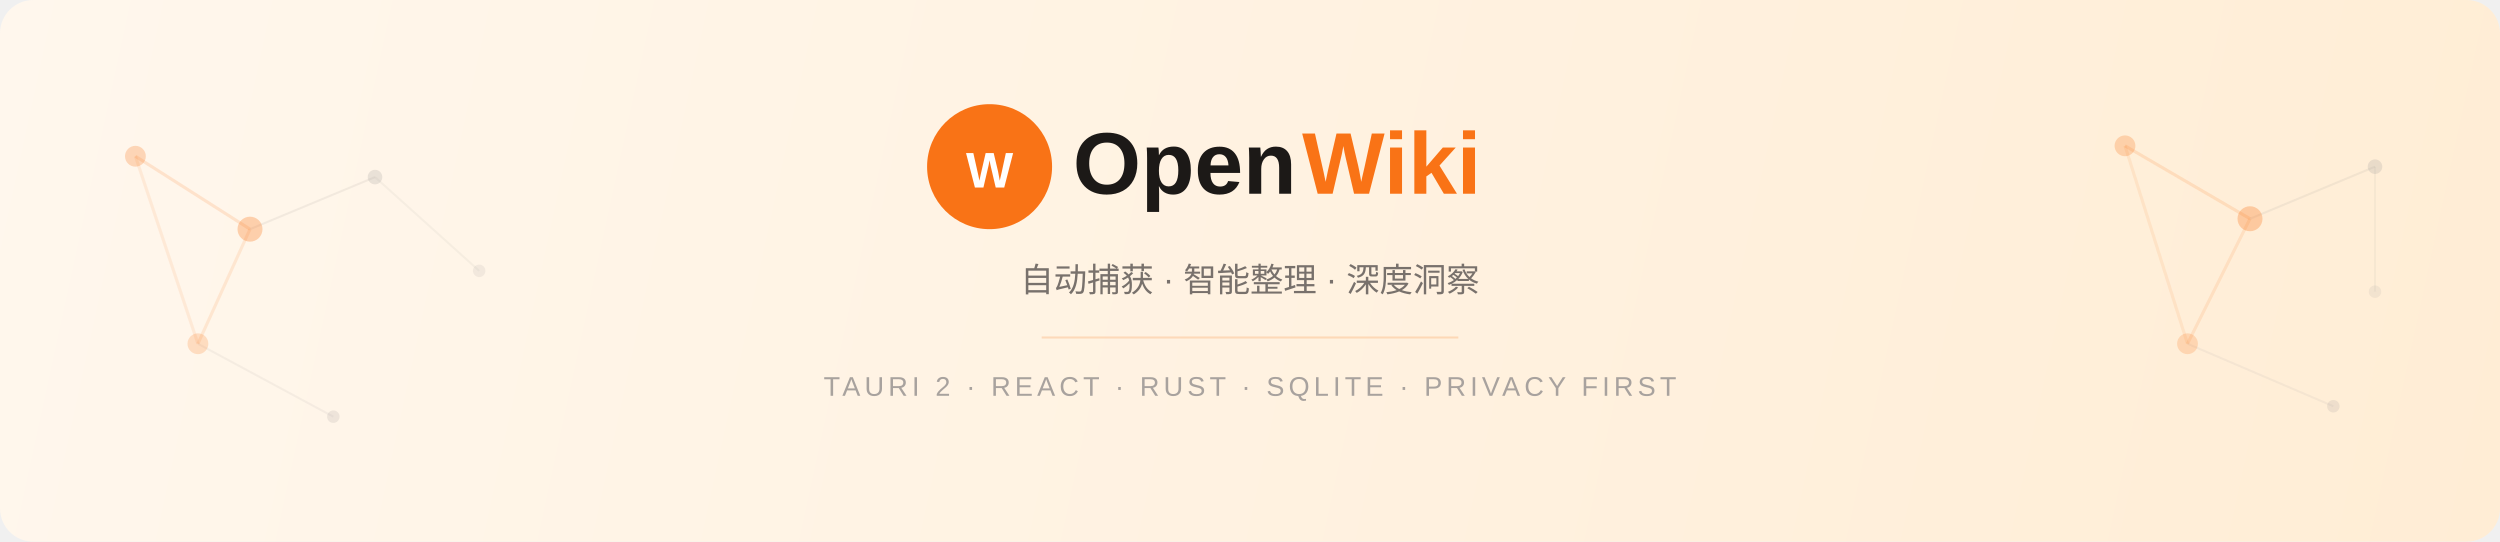
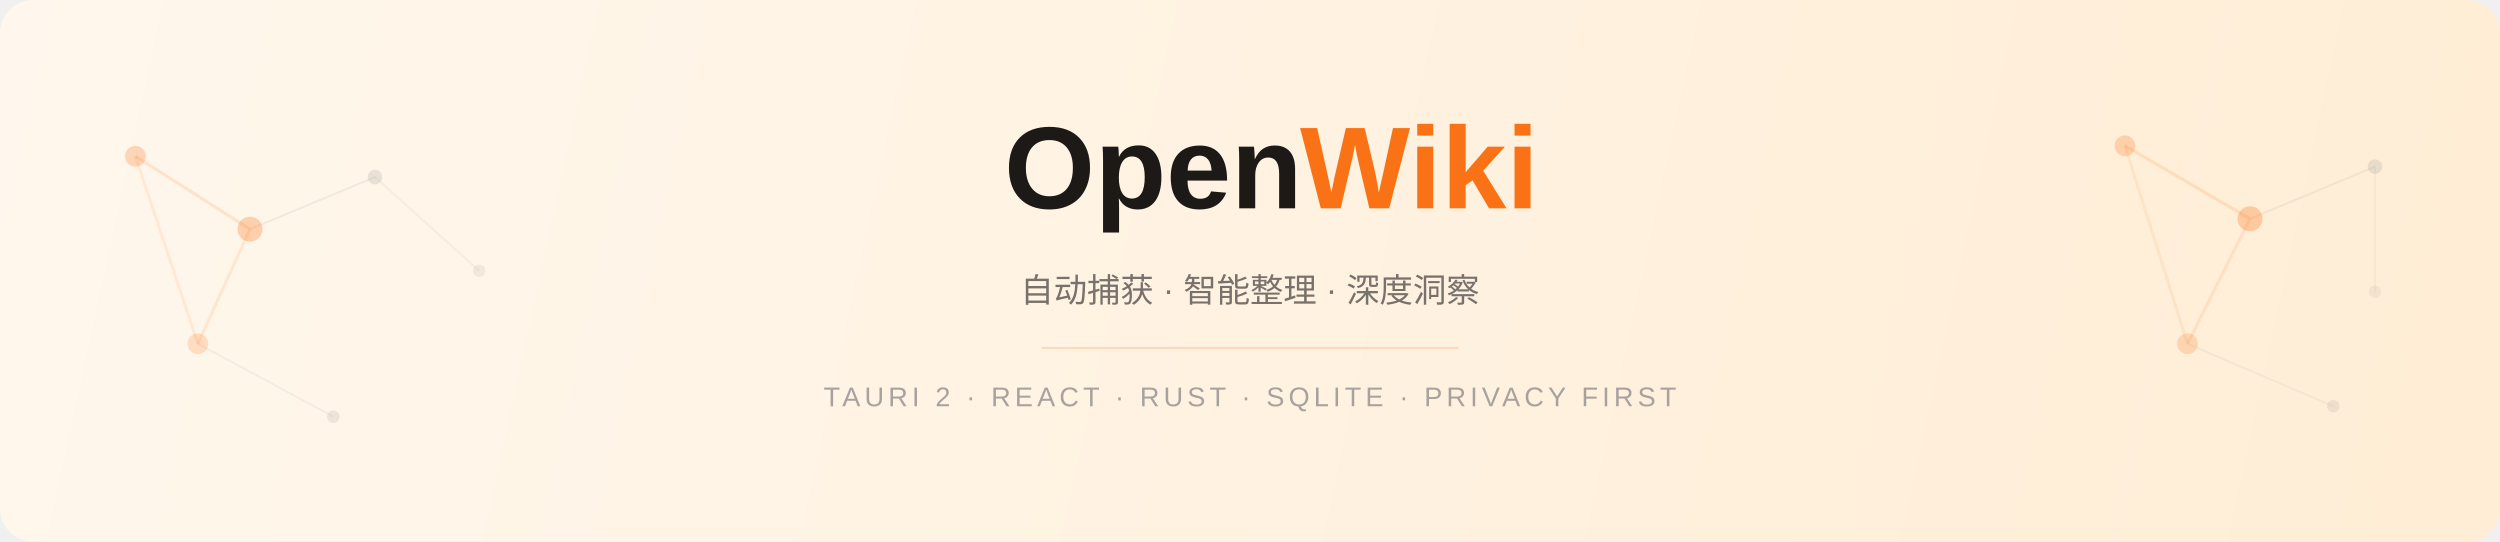
<svg xmlns="http://www.w3.org/2000/svg" width="1200" height="260" viewBox="0 0 1200 260" fill="none">
  <defs>
    <linearGradient id="bg" x1="0" y1="0" x2="1200" y2="260" gradientUnits="userSpaceOnUse">
      <stop offset="0%" stop-color="#FFF7ED" />
      <stop offset="100%" stop-color="#FFEDD5" />
    </linearGradient>
  </defs>
  <rect width="1200" height="260" rx="16" fill="url(#bg)" />
  <line x1="65" y1="75" x2="120" y2="110" stroke="#F97316" stroke-opacity="0.15" stroke-width="1.5" />
  <line x1="120" y1="110" x2="95" y2="165" stroke="#F97316" stroke-opacity="0.12" stroke-width="1.5" />
  <line x1="65" y1="75" x2="95" y2="165" stroke="#F97316" stroke-opacity="0.10" stroke-width="1.5" />
  <line x1="120" y1="110" x2="180" y2="85" stroke="#A8A29E" stroke-opacity="0.15" stroke-width="1" />
  <line x1="95" y1="165" x2="160" y2="200" stroke="#A8A29E" stroke-opacity="0.12" stroke-width="1" />
  <line x1="180" y1="85" x2="230" y2="130" stroke="#A8A29E" stroke-opacity="0.10" stroke-width="1" />
  <circle cx="65" cy="75" r="5" fill="#F97316" opacity="0.25" />
  <circle cx="120" cy="110" r="6" fill="#F97316" opacity="0.30" />
  <circle cx="95" cy="165" r="5" fill="#F97316" opacity="0.20" />
  <circle cx="180" cy="85" r="3.5" fill="#A8A29E" opacity="0.25" />
  <circle cx="160" cy="200" r="3" fill="#A8A29E" opacity="0.20" />
  <circle cx="230" cy="130" r="3" fill="#A8A29E" opacity="0.15" />
  <line x1="1020" y1="70" x2="1080" y2="105" stroke="#F97316" stroke-opacity="0.15" stroke-width="1.5" />
  <line x1="1080" y1="105" x2="1050" y2="165" stroke="#F97316" stroke-opacity="0.12" stroke-width="1.5" />
  <line x1="1020" y1="70" x2="1050" y2="165" stroke="#F97316" stroke-opacity="0.10" stroke-width="1.5" />
  <line x1="1080" y1="105" x2="1140" y2="80" stroke="#A8A29E" stroke-opacity="0.15" stroke-width="1" />
  <line x1="1050" y1="165" x2="1120" y2="195" stroke="#A8A29E" stroke-opacity="0.12" stroke-width="1" />
  <line x1="1140" y1="80" x2="1140" y2="140" stroke="#A8A29E" stroke-opacity="0.10" stroke-width="1" />
  <circle cx="1020" cy="70" r="5" fill="#F97316" opacity="0.25" />
  <circle cx="1080" cy="105" r="6" fill="#F97316" opacity="0.30" />
  <circle cx="1050" cy="165" r="5" fill="#F97316" opacity="0.20" />
  <circle cx="1140" cy="80" r="3.5" fill="#A8A29E" opacity="0.25" />
  <circle cx="1120" cy="195" r="3" fill="#A8A29E" opacity="0.20" />
  <circle cx="1140" cy="140" r="3" fill="#A8A29E" opacity="0.15" />
-   <circle cx="475" cy="80" r="30" fill="#F97316" />
-   <text x="475" y="90" text-anchor="middle" font-family="Arial, Helvetica, sans-serif" font-weight="700" font-size="24" fill="white">W</text>
-   <text x="515" y="93" font-family="Arial, Helvetica, sans-serif" font-weight="800" font-size="42" fill="#1C1917">Open</text>
-   <text x="625" y="93" font-family="Arial, Helvetica, sans-serif" font-weight="800" font-size="42" fill="#F97316">Wiki</text>
-   <text x="600" y="140" text-anchor="middle" font-family="Arial, Helvetica, sans-serif" font-weight="500" font-size="16" fill="#78716C">自动捕获 · 智能整理 · 深度洞察</text>
-   <line x1="500" y1="162" x2="700" y2="162" stroke="#F97316" stroke-opacity="0.2" stroke-width="1" />
-   <text x="600" y="190" text-anchor="middle" font-family="Arial, Helvetica, sans-serif" font-weight="400" font-size="13" fill="#A8A29E" letter-spacing="2">TAURI 2 · REACT · RUST · SQLITE · PRIVACY FIRST</text>
+   <text x="482" y="100" font-family="Arial, Helvetica, sans-serif" font-weight="800" font-size="56" fill="#1C1917">Open</text>
+   <text x="624" y="100" font-family="Arial, Helvetica, sans-serif" font-weight="800" font-size="56" fill="#F97316">Wiki</text>
+   <text x="600" y="145" text-anchor="middle" font-family="Arial, Helvetica, sans-serif" font-weight="500" font-size="16" fill="#78716C">自动捕获 · 智能整理 · 深度洞察</text>
+   <line x1="500" y1="167" x2="700" y2="167" stroke="#F97316" stroke-opacity="0.2" stroke-width="1" />
+   <text x="600" y="195" text-anchor="middle" font-family="Arial, Helvetica, sans-serif" font-weight="400" font-size="13" fill="#A8A29E" letter-spacing="2">TAURI 2 · REACT · RUST · SQLITE · PRIVACY FIRST</text>
</svg>
